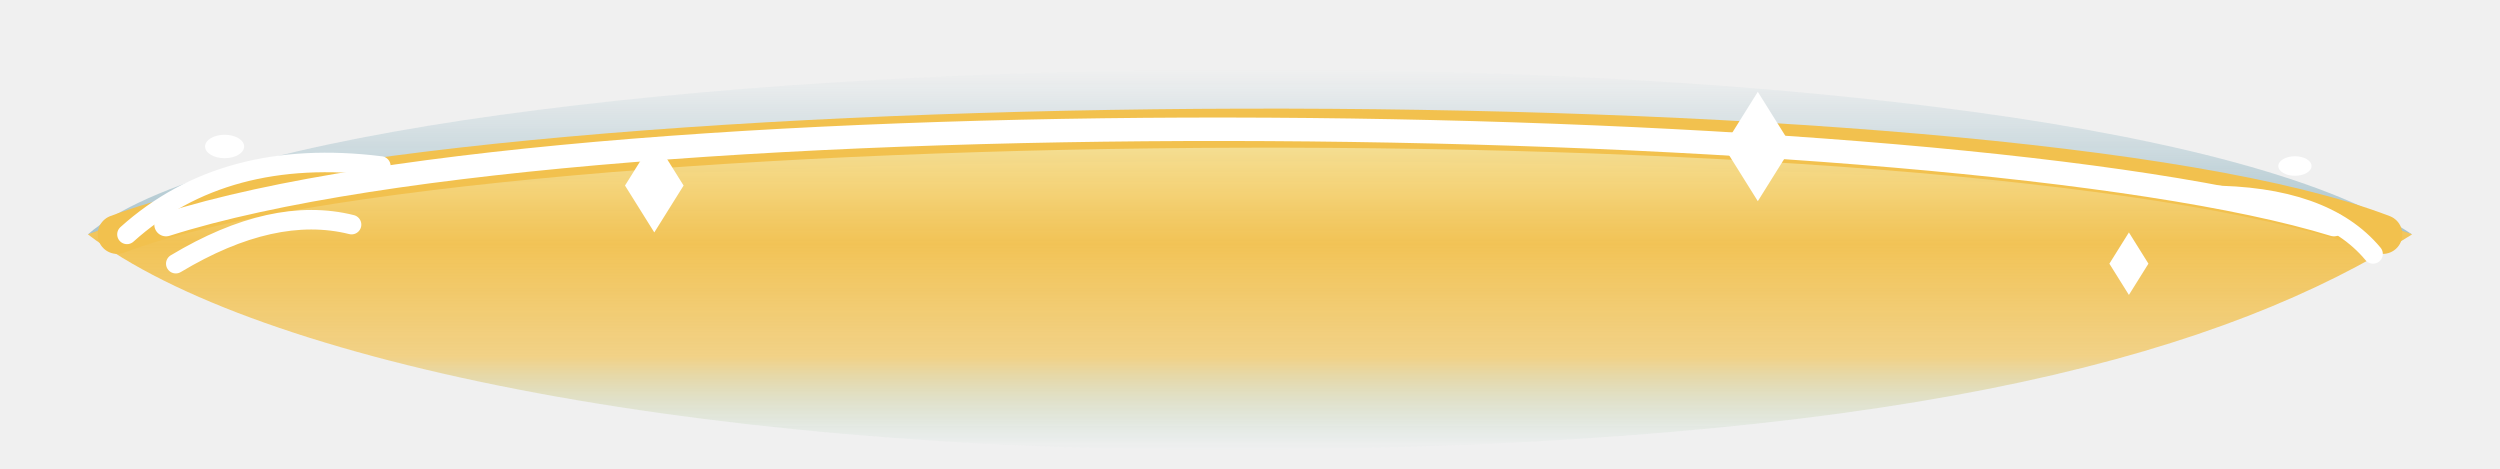
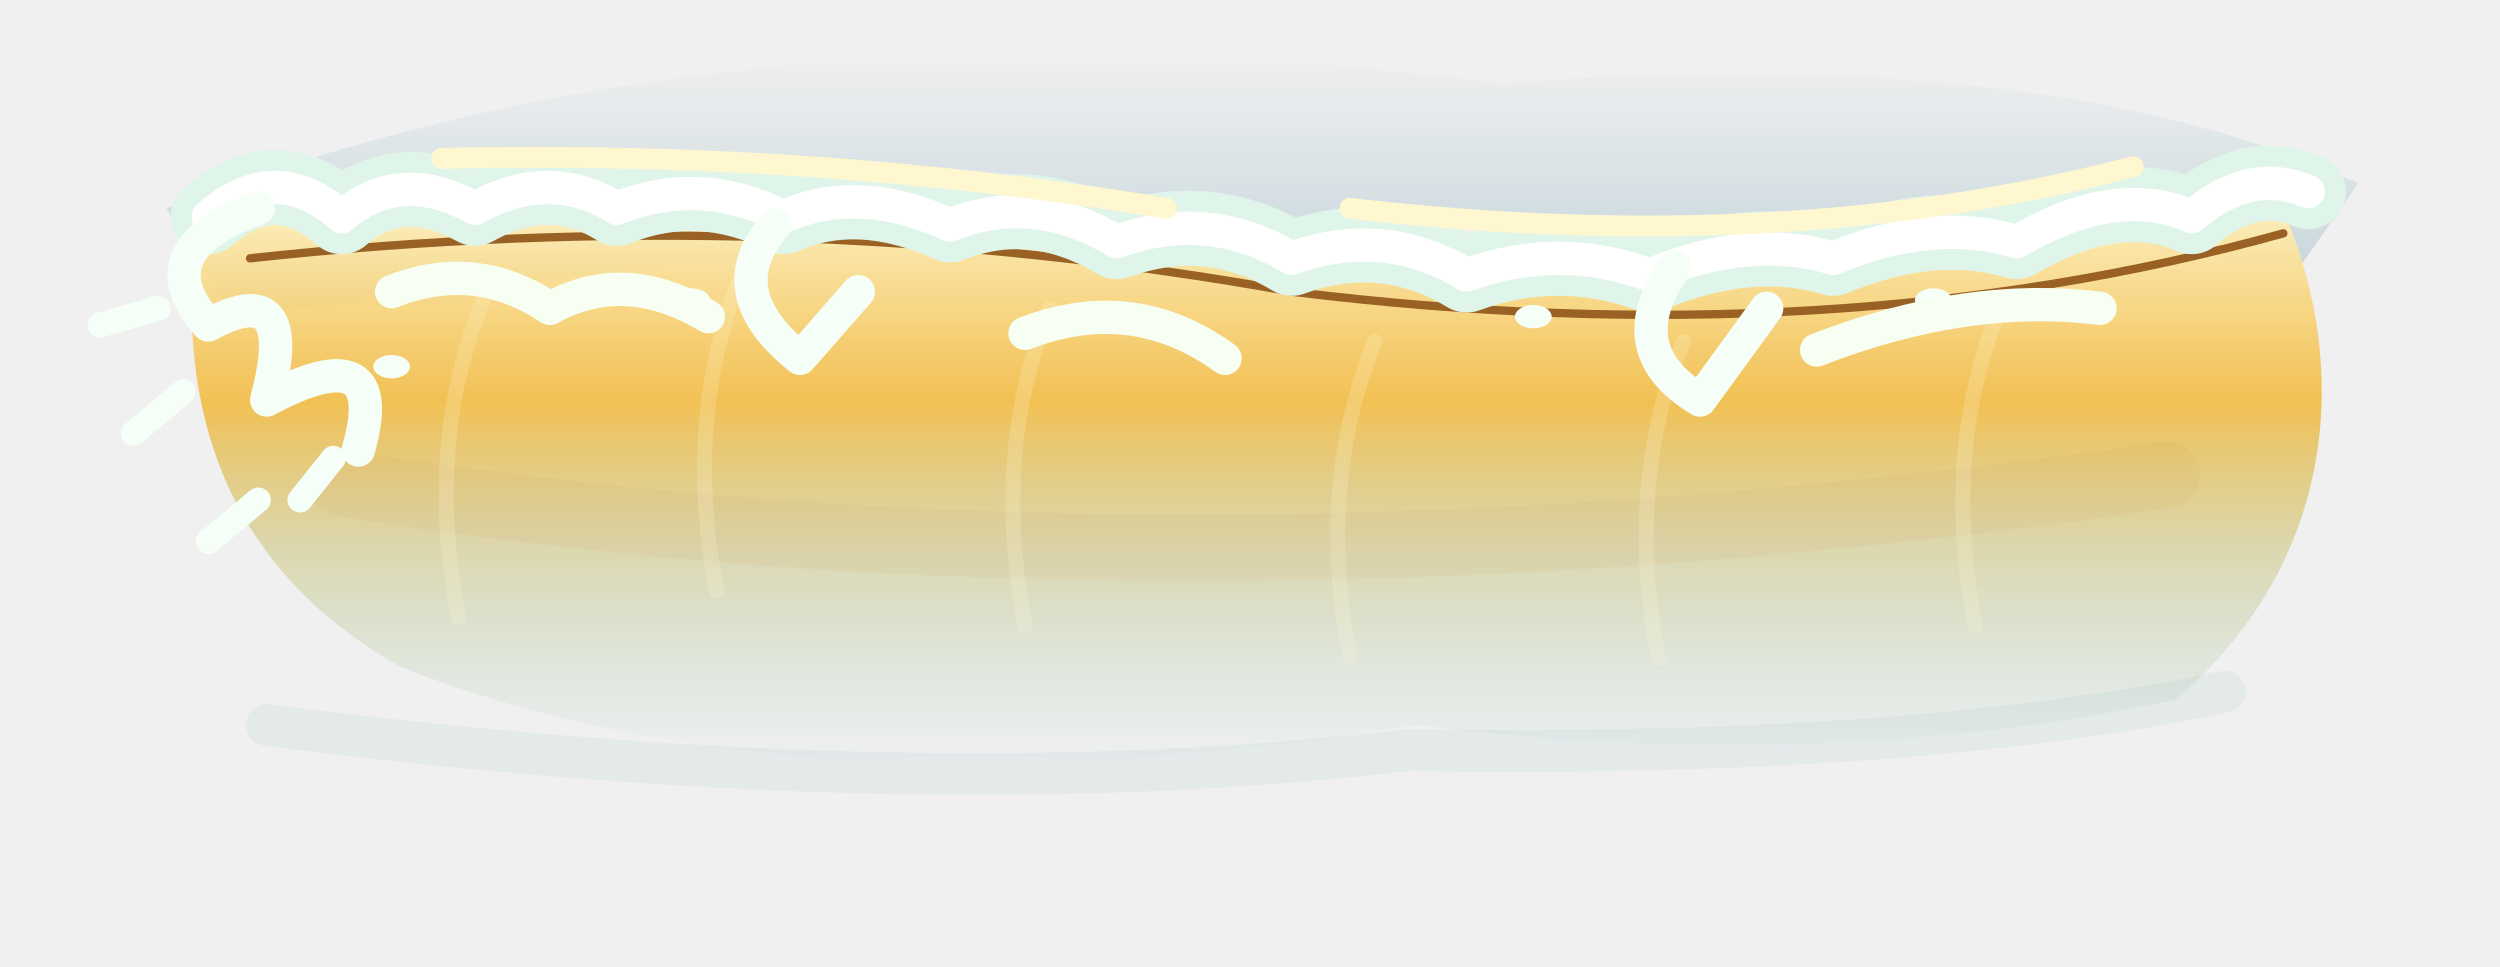
- <svg xmlns="http://www.w3.org/2000/svg" width="256" height="48" viewBox="0 0 256 48">
+ <svg xmlns="http://www.w3.org/2000/svg" width="300" height="116" viewBox="0 0 300 116">
  <g stroke-linecap="round" stroke-linejoin="round">
    <defs>
-       <linearGradient id="face" x1="0" y1="0" x2="0" y2="1">
-         <stop offset="0" stop-color="#F6E7A6" />
-         <stop offset=".38" stop-color="#F2C14E" stop-opacity=".95" />
-         <stop offset=".72" stop-color="#F2C14E" stop-opacity=".65" />
+       <linearGradient id="slope" x1="0" y1="0" x2="0" y2="1">
+         <stop stop-color="#FFF7D0" />
+         <stop offset=".38" stop-color="#F2B93B" stop-opacity=".86" />
        <stop offset="1" stop-color="#8FC9B9" stop-opacity="0" />
      </linearGradient>
-       <linearGradient id="trough" x1="0" y1="0" x2="0" y2="1">
+       <linearGradient id="back" x1="0" y1="0" x2="0" y2="1">
        <stop stop-color="#1F6F8B" stop-opacity="0" />
-         <stop offset="1" stop-color="#1F6F8B" stop-opacity=".35" />
+         <stop offset="1" stop-color="#1F6F8B" stop-opacity=".23" />
      </linearGradient>
    </defs>
-     <path d="M9 24 C33 3 211 0 247 24 C210 14 48 14 9 24Z" fill="url(#trough)" />
-     <path d="M9 24 C50 8 205 8 247 24 C228 36 197 45 134 46 C73 47 26 37 9 24Z" fill="url(#face)" />
-     <path d="M12 24 C49 10 205 9 244 24" fill="none" stroke="#F2C14E" stroke-width="4" />
-     <path d="M17 23 C61 9 200 11 239 23" fill="none" stroke="#FFFFFF" stroke-width="2.4" />
-     <path d="M13 24 Q23 15 39 17 M18 27 Q28 21 36 23 M226 20 Q238 20 243 26" fill="none" stroke="#FFFFFF" stroke-width="2" />
-     <ellipse cx="23" cy="15" rx="2" ry="1.2" fill="#FFFFFF" />
-     <ellipse cx="235" cy="17" rx="1.7" ry="1" fill="#FFFFFF" />
-     <path d="M64 19 L67 14.2 L70 19 L67 23.8Z" fill="#FFFFFF" />
-     <path d="M176.5 15 L180 9.4 L183.5 15 L180 20.6Z" fill="#FFFFFF" />
-     <path d="M216 27 L218 23.8 L220 27 L218 30.2Z" fill="#FFFFFF" />
+     <path d="M20 25 Q90 -2 180 10 Q246 5 283 22 L276 32 Q170 19 28 38Z" fill="url(#back)" />
+     <path d="M24 24 Q95 18 155 28 Q217 37 273 23 C283 44 280 68 261 84 Q218 93 170 87 Q96 99 48 80 Q18 63 24 24Z" fill="url(#slope)" />
+     <path d="M32 87 Q110 97 169 90 Q229 91 267 83" fill="none" stroke="#1F6F8B" stroke-width="5" opacity=".06" />
+     <path d="M41 58 Q142 74 260 57" fill="none" stroke="#B97E2E" stroke-width="8" opacity=".06" />
+     <path d="M58 36 Q51 53 55 74" fill="none" stroke="#FFF7D0" stroke-width="1.8" opacity=".22" />
+     <path d="M89 33 Q82 50 86 71" fill="none" stroke="#FFF7D0" stroke-width="1.8" opacity=".22" />
+     <path d="M126 37 Q119 54 123 75" fill="none" stroke="#FFF7D0" stroke-width="1.8" opacity=".22" />
+     <path d="M165 41 Q158 58 162 79" fill="none" stroke="#FFF7D0" stroke-width="1.8" opacity=".22" />
+     <path d="M202 41 Q195 58 199 79" fill="none" stroke="#FFF7D0" stroke-width="1.8" opacity=".22" />
+     <path d="M240 37 Q233 54 237 75" fill="none" stroke="#FFF7D0" stroke-width="1.8" opacity=".22" />
+     <path d="M30 31 Q94 24 155 35 Q220 43 274 28" fill="none" stroke="#996224" stroke-width="1" />
+     <path d="M25 26 Q33 19 41 26 Q48 20 57 25 Q66 20 74 25 Q84 21 94 26 Q103 22 114 27 Q124 23 134 29 Q145 25 155 31 Q166 27 176 33 Q187 29 198 33 Q210 28 220 31 Q232 26 242 29 Q254 22 263 26 Q270 20 277 23" fill="none" stroke="#E0F5E9" stroke-width="9" />
+     <path d="M25 26 Q33 19 41 26 Q48 20 57 25 Q66 20 74 25 Q84 21 94 26 Q103 22 114 27 Q124 23 134 29 Q145 25 155 31 Q166 27 176 33 Q187 29 198 33 Q210 28 220 31 Q232 26 242 29 Q254 22 263 26 Q270 20 277 23" fill="none" stroke="#FFFFFF" stroke-width="4" />
+     <path d="M31 25 Q17 30 25 39 Q36 33 32 48 Q47 40 43 54 M93 27 Q86 35 96 43 L103 35 M201 32 Q194 42 204 48 L212 37" fill="none" stroke="#F5FFF7" stroke-width="4" />
+     <path d="M22 47 L16 52 M31 60 L25 65 M40 55 L36 60 M19 37 L12 39" fill="none" stroke="#F5FFF7" stroke-width="3" />
+     <ellipse cx="47" cy="44" rx="2.2" ry="1.4" fill="#F5FFF7" />
+     <ellipse cx="83" cy="36" rx="2.2" ry="1.4" fill="#F5FFF7" />
+     <ellipse cx="184" cy="38" rx="2.2" ry="1.4" fill="#F5FFF7" />
+     <ellipse cx="232" cy="36" rx="2.2" ry="1.4" fill="#F5FFF7" />
+     <path d="M53 19 Q98 18 140 25 M162 25 Q214 31 256 20" fill="none" stroke="#FFF7D0" stroke-width="2.5" />
+     <path d="M47 35 Q57 31 66 37 Q75 32 85 38 M123 40 Q136 35 147 43 M218 42 Q236 35 252 37" fill="none" stroke="#F7FFF2" stroke-width="4" />
  </g>
</svg>
